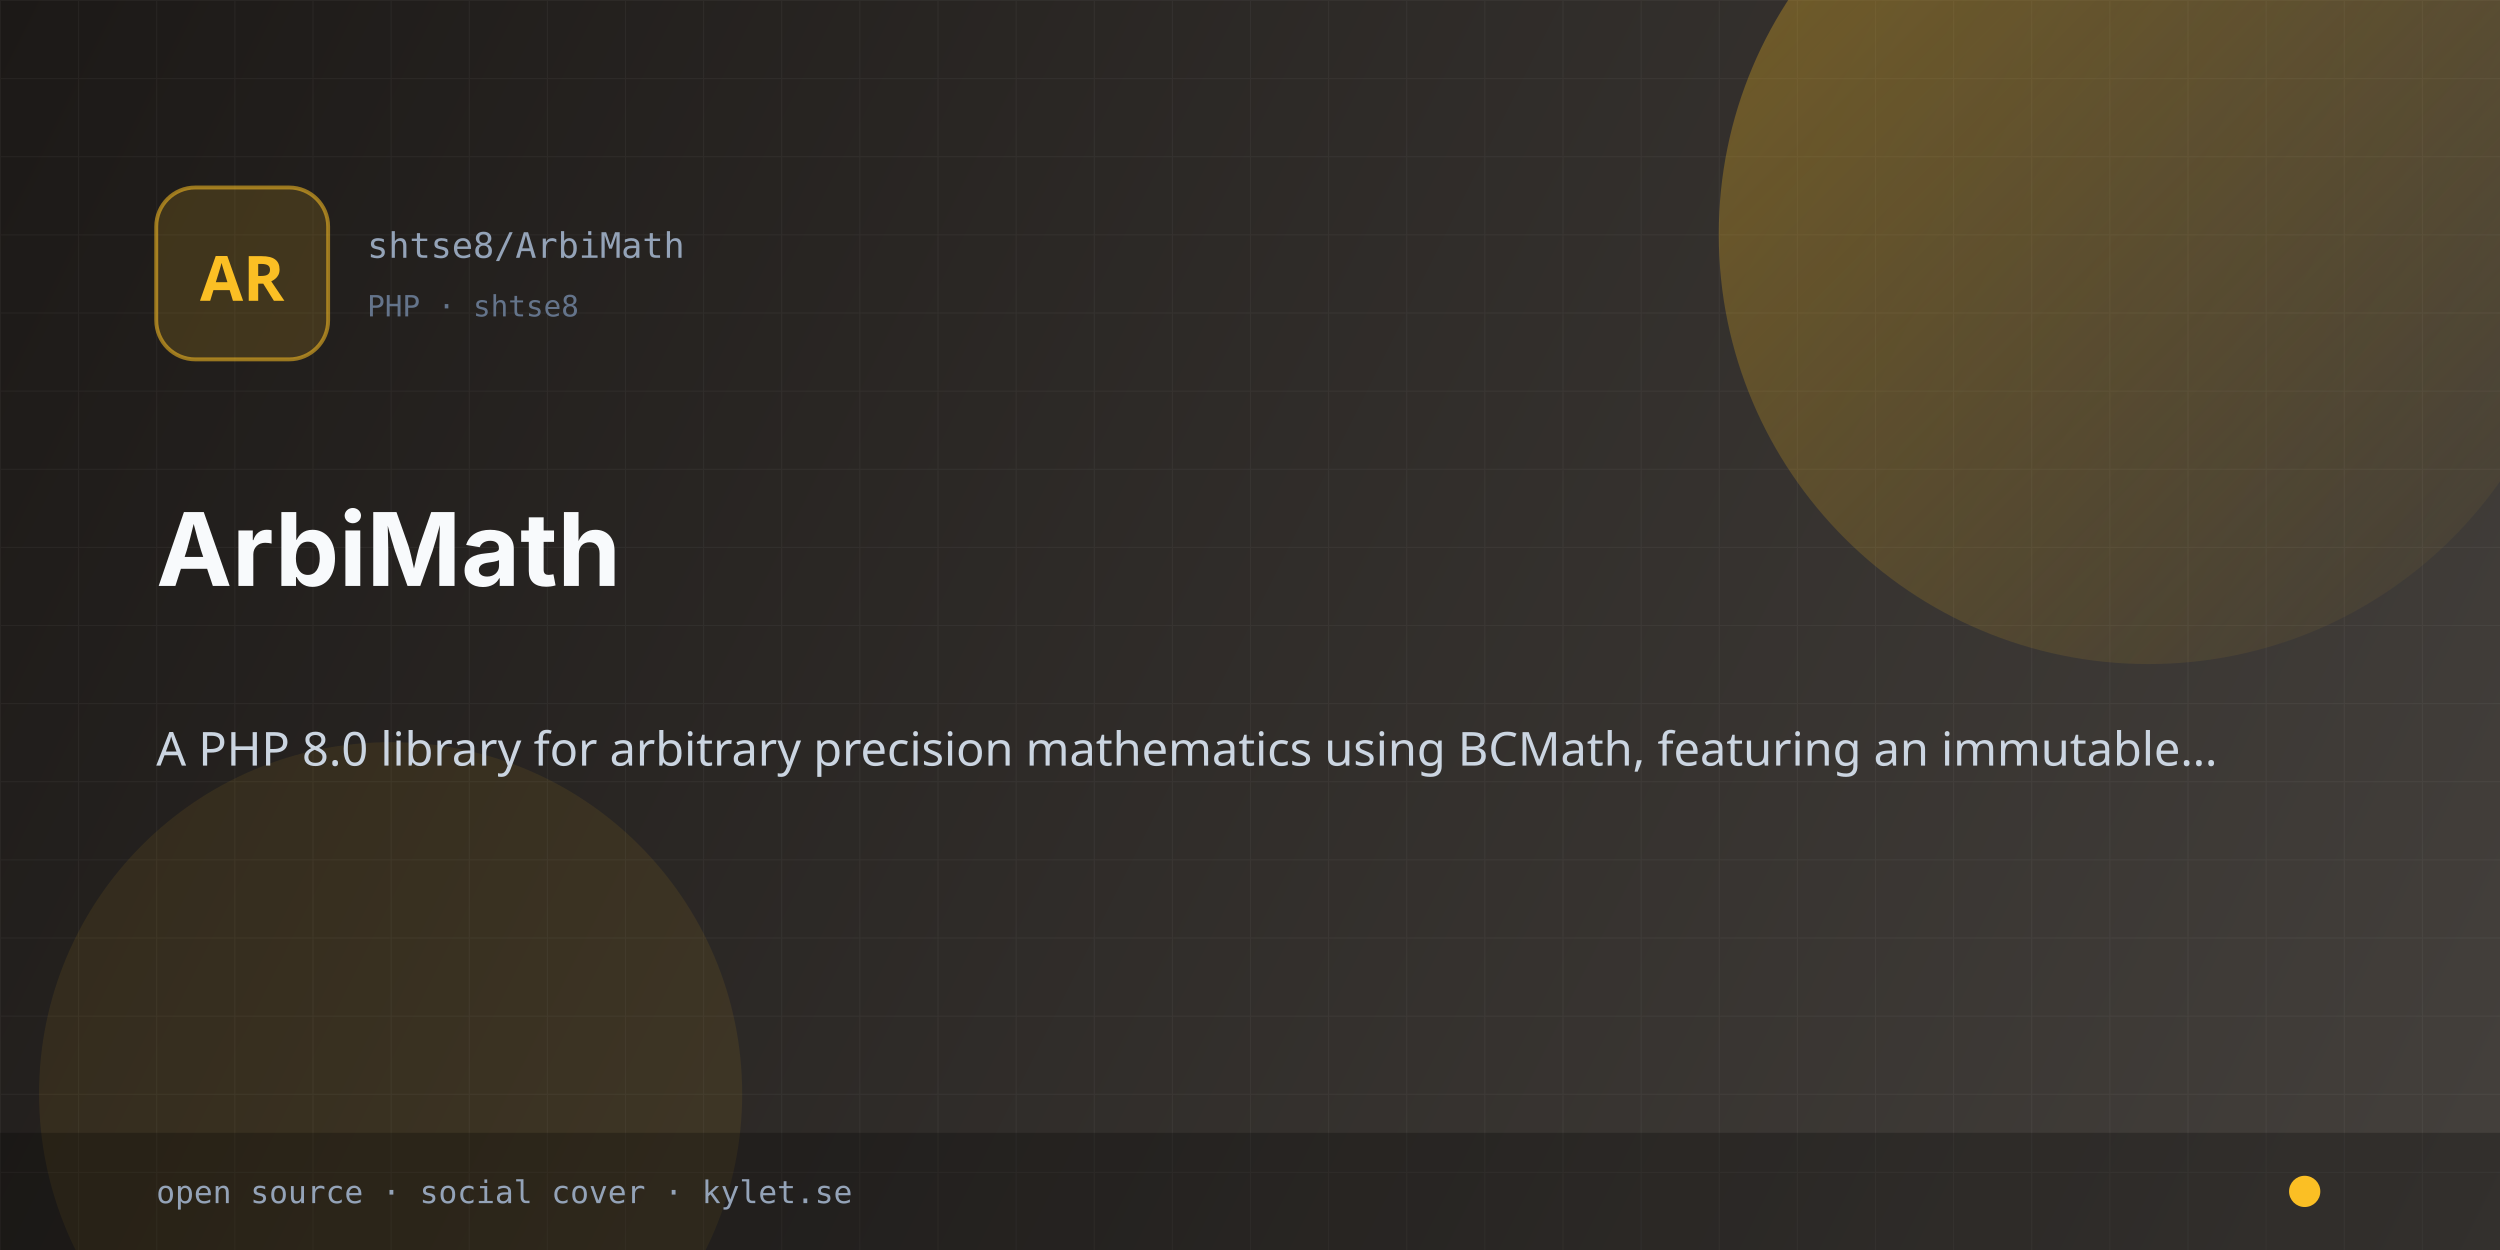
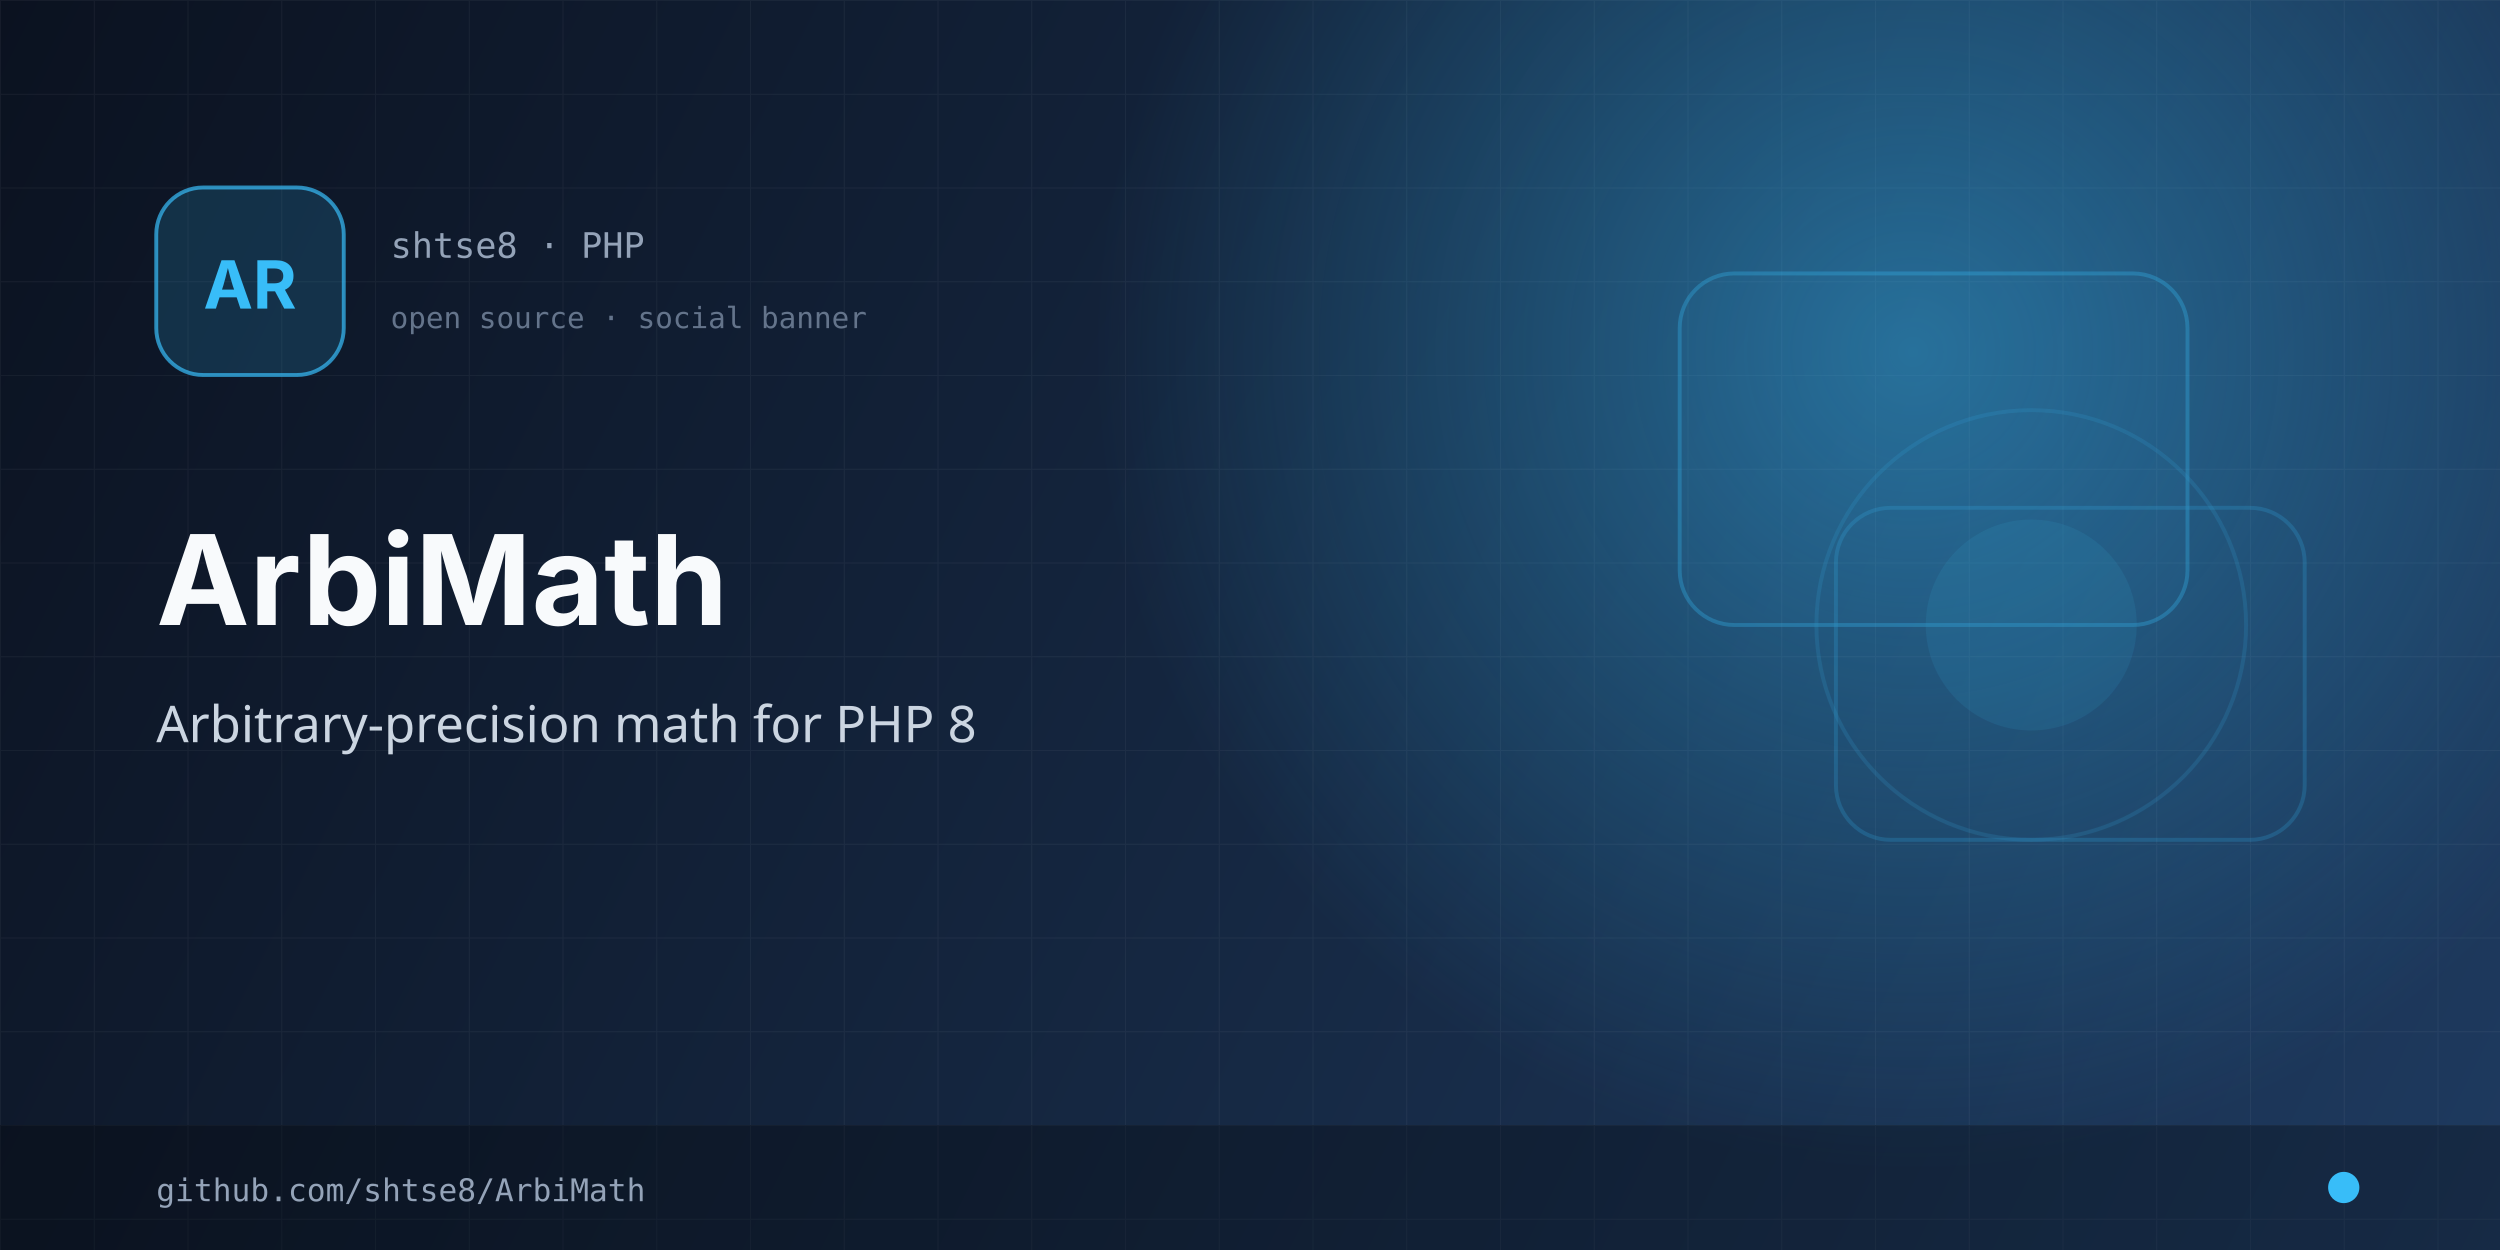
- <svg xmlns="http://www.w3.org/2000/svg" width="1280" height="640" viewBox="0 0 1280 640">
+ <svg xmlns="http://www.w3.org/2000/svg" width="1280" height="640" viewBox="0 0 1280 640" fill="none">
  <defs>
    <linearGradient id="bg" x1="0" y1="0" x2="1280" y2="640" gradientUnits="userSpaceOnUse">
-       <stop offset="0%" stop-color="#1c1917" />
-       <stop offset="100%" stop-color="#44403c" />
+       <stop offset="0%" stop-color="#0B1220" />
+       <stop offset="100%" stop-color="#1E3A5F" />
    </linearGradient>
-     <linearGradient id="shine" x1="0" y1="0" x2="1" y2="1">
-       <stop offset="0%" stop-color="#fbbf24" stop-opacity="0.35" />
-       <stop offset="100%" stop-color="#fbbf24" stop-opacity="0" />
-     </linearGradient>
-     <pattern id="grid" width="40" height="40" patternUnits="userSpaceOnUse">
-       <path d="M 40 0 L 0 0 0 40" fill="none" stroke="white" stroke-opacity="0.04" stroke-width="1" />
+     <radialGradient id="glow" cx="0" cy="0" r="1" gradientUnits="userSpaceOnUse" gradientTransform="translate(980 180) rotate(90) scale(420 420)">
+       <stop offset="0%" stop-color="#38BDF8" stop-opacity="0.45" />
+       <stop offset="100%" stop-color="#38BDF8" stop-opacity="0" />
+     </radialGradient>
+     <pattern id="grid" width="48" height="48" patternUnits="userSpaceOnUse">
+       <path d="M 48 0 L 0 0 0 48" fill="none" stroke="#ffffff" stroke-opacity="0.045" stroke-width="1" />
    </pattern>
  </defs>
  <rect width="1280" height="640" fill="url(#bg)" />
  <rect width="1280" height="640" fill="url(#grid)" />
-   <circle cx="1100" cy="120" r="220" fill="url(#shine)" />
-   <circle cx="200" cy="560" r="180" fill="#fbbf24" fill-opacity="0.08" />
-   <rect x="80" y="96" width="88" height="88" rx="20" fill="#fbbf24" fill-opacity="0.15" stroke="#fbbf24" stroke-opacity="0.55" stroke-width="2" />
-   <text x="124" y="154" text-anchor="middle" fill="#fbbf24" font-family="ui-sans-serif, system-ui, sans-serif" font-size="32" font-weight="700">AR</text>
-   <text x="188" y="132" fill="#94a3b8" font-family="ui-monospace, SFMono-Regular, Menlo, monospace" font-size="18">shtse8/ArbiMath</text>
-   <text x="188" y="162" fill="#64748b" font-family="ui-monospace, SFMono-Regular, Menlo, monospace" font-size="15">PHP  ·  shtse8</text>
-   <text x="80" y="300" fill="#f8fafc" font-family="ui-sans-serif, system-ui, -apple-system, Segoe UI, sans-serif" font-size="52" font-weight="700">ArbiMath</text>
-   <text x="80" y="392" fill="#cbd5e1" font-family="ui-sans-serif, system-ui, sans-serif" font-size="24">A PHP 8.0 library for arbitrary precision mathematics using BCMath, featuring an immutable…</text>
-   <rect x="0" y="580" width="1280" height="60" fill="black" fill-opacity="0.25" />
-   <text x="80" y="616" fill="#94a3b8" font-family="ui-monospace, SFMono-Regular, Menlo, monospace" font-size="16">open source · social cover · kylet.se</text>
-   <circle cx="1180" cy="610" r="8" fill="#fbbf24" />
+   <rect width="1280" height="640" fill="url(#glow)" />
+   <g opacity="0.55">
+     <rect x="860" y="140" width="260" height="180" rx="28" stroke="#38BDF8" stroke-opacity="0.55" stroke-width="2" fill="#38BDF8" fill-opacity="0.06" />
+     <rect x="940" y="260" width="240" height="170" rx="28" stroke="#38BDF8" stroke-opacity="0.35" stroke-width="2" fill="none" />
+     <circle cx="1040" cy="320" r="110" stroke="#38BDF8" stroke-opacity="0.25" stroke-width="2" fill="none" />
+     <circle cx="1040" cy="320" r="54" fill="#38BDF8" fill-opacity="0.18" />
+   </g>
+   <rect x="80" y="96" width="96" height="96" rx="24" fill="#38BDF8" fill-opacity="0.16" stroke="#38BDF8" stroke-opacity="0.7" stroke-width="2" />
+   <text x="128" y="158" text-anchor="middle" fill="#38BDF8" font-family="ui-sans-serif, system-ui, -apple-system, Segoe UI, sans-serif" font-size="34" font-weight="700">AR</text>
+   <text x="200" y="132" fill="#94A3B8" font-family="ui-monospace, SFMono-Regular, Menlo, monospace" font-size="18">shtse8  ·  PHP</text>
+   <text x="200" y="168" fill="#64748B" font-family="ui-monospace, SFMono-Regular, Menlo, monospace" font-size="15">open source · social banner</text>
+   <text x="80" y="320" fill="#F8FAFC" font-family="ui-sans-serif, system-ui, -apple-system, Segoe UI, sans-serif" font-size="64" font-weight="700">ArbiMath</text>
+   <text x="80" y="380" fill="#CBD5E1" font-family="ui-sans-serif, system-ui, sans-serif" font-size="26">Arbitrary-precision math for PHP 8</text>
+   <rect x="0" y="576" width="1280" height="64" fill="#000000" fill-opacity="0.28" />
+   <text x="80" y="615" fill="#94A3B8" font-family="ui-monospace, SFMono-Regular, Menlo, monospace" font-size="16">github.com/shtse8/ArbiMath</text>
+   <circle cx="1200" cy="608" r="8" fill="#38BDF8" />
</svg>
